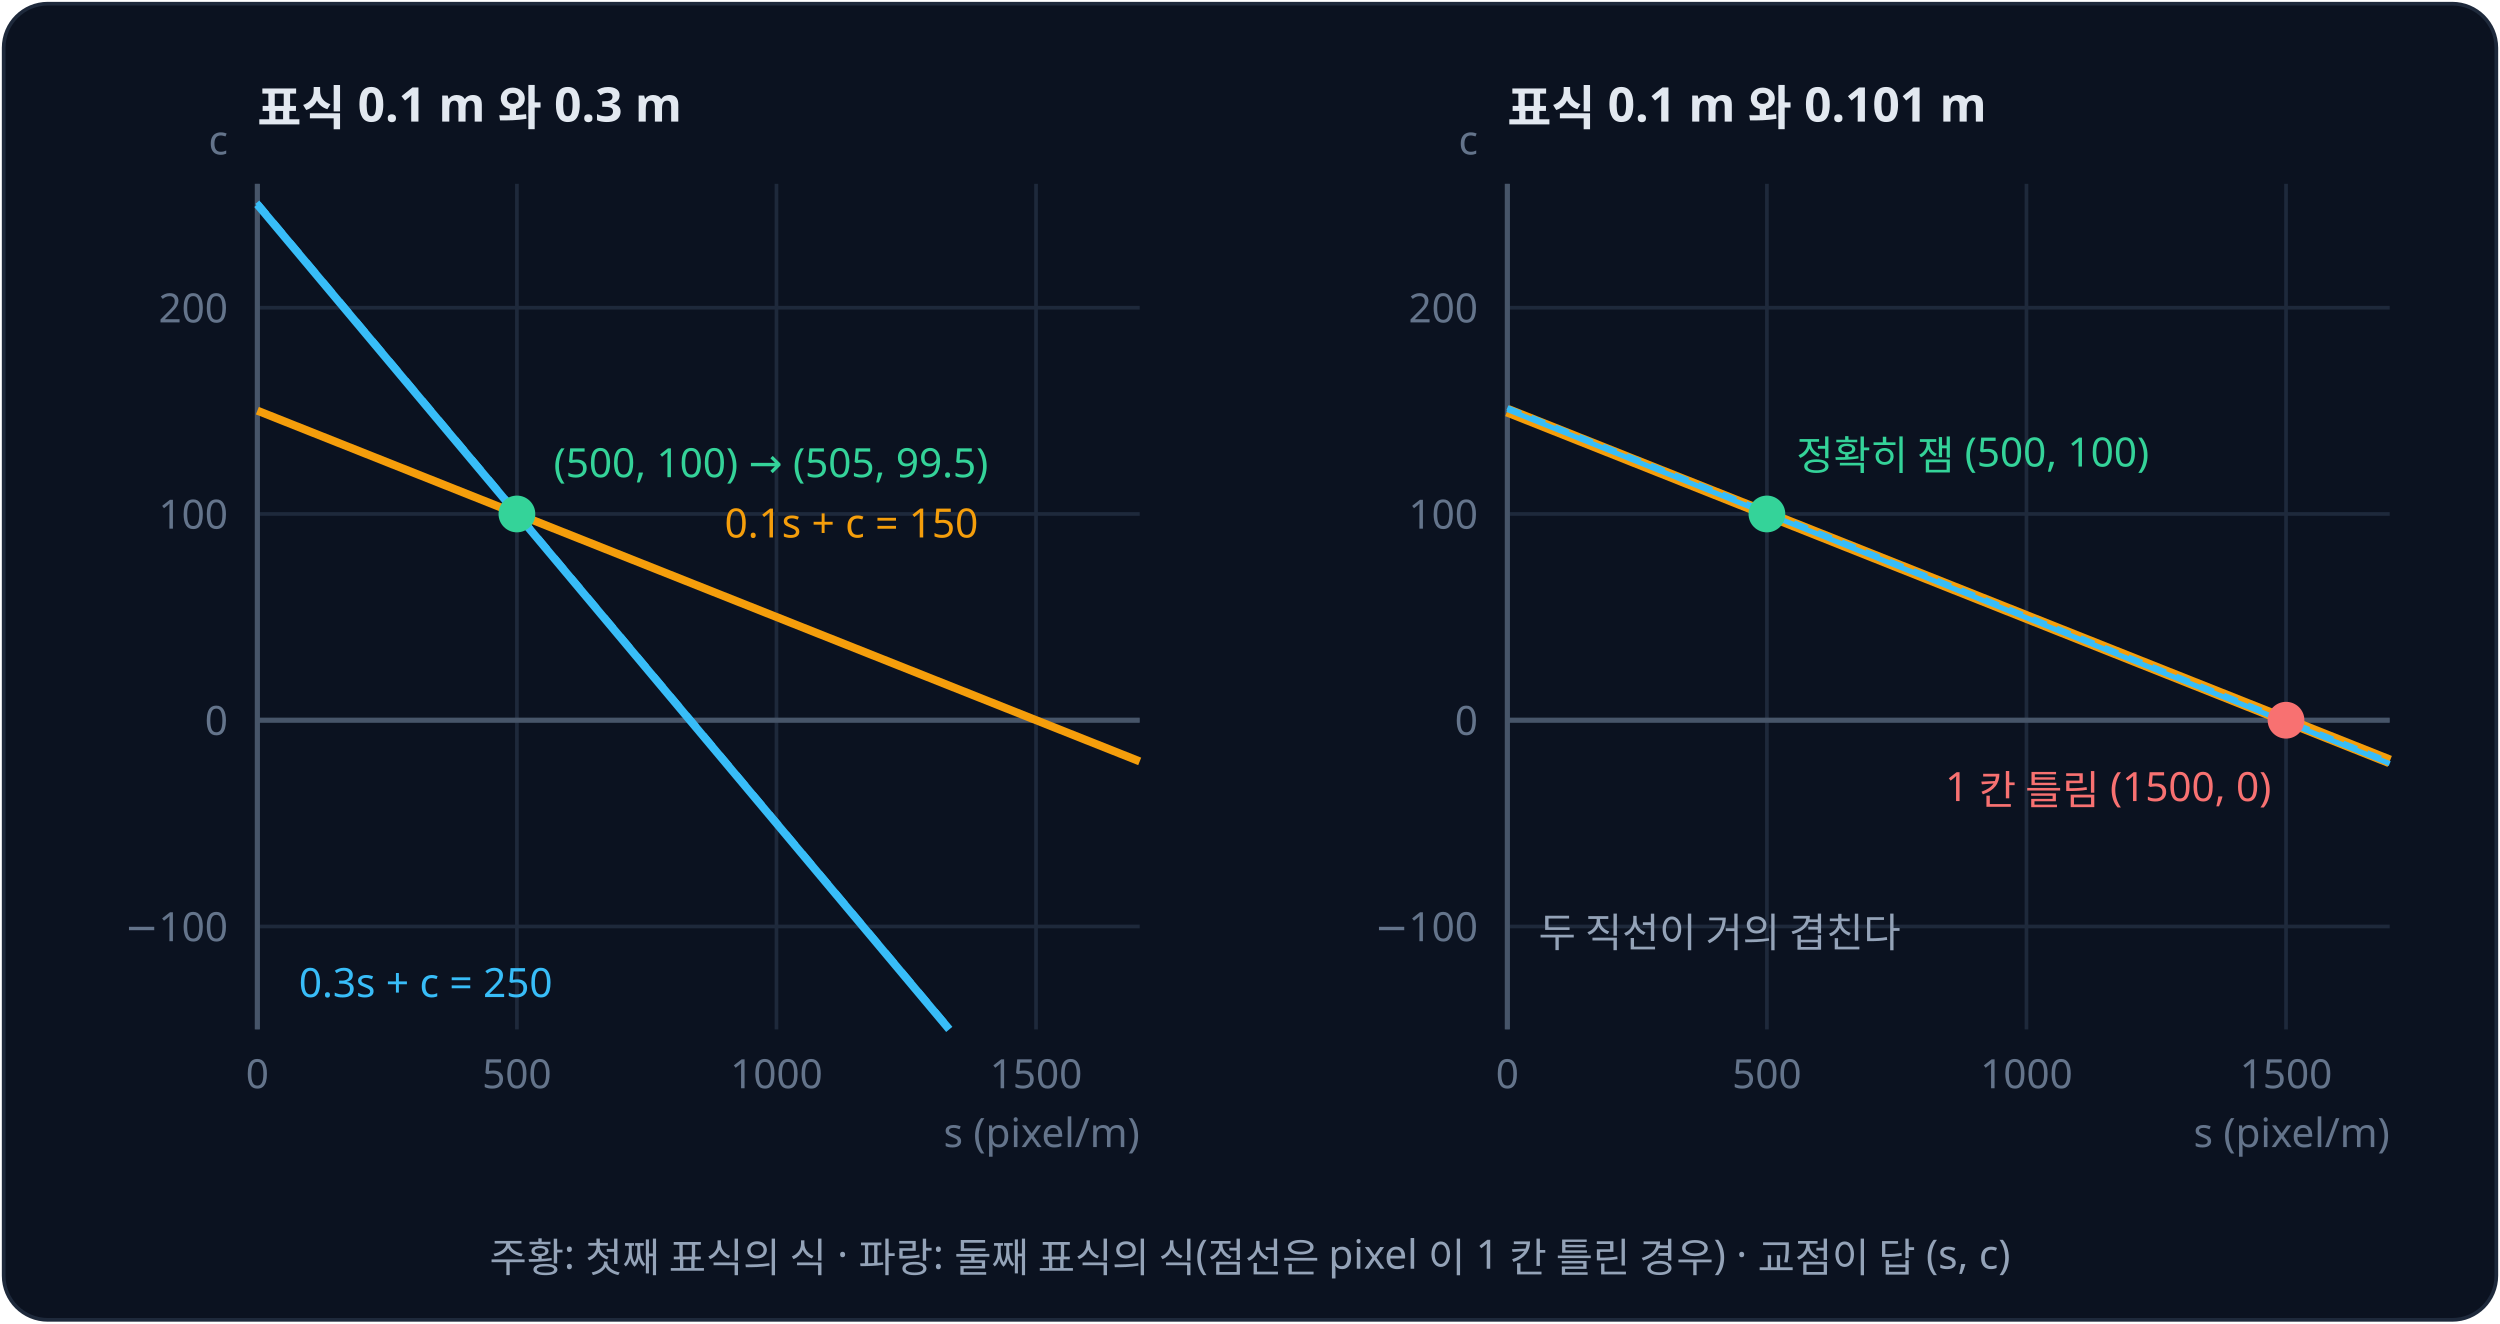
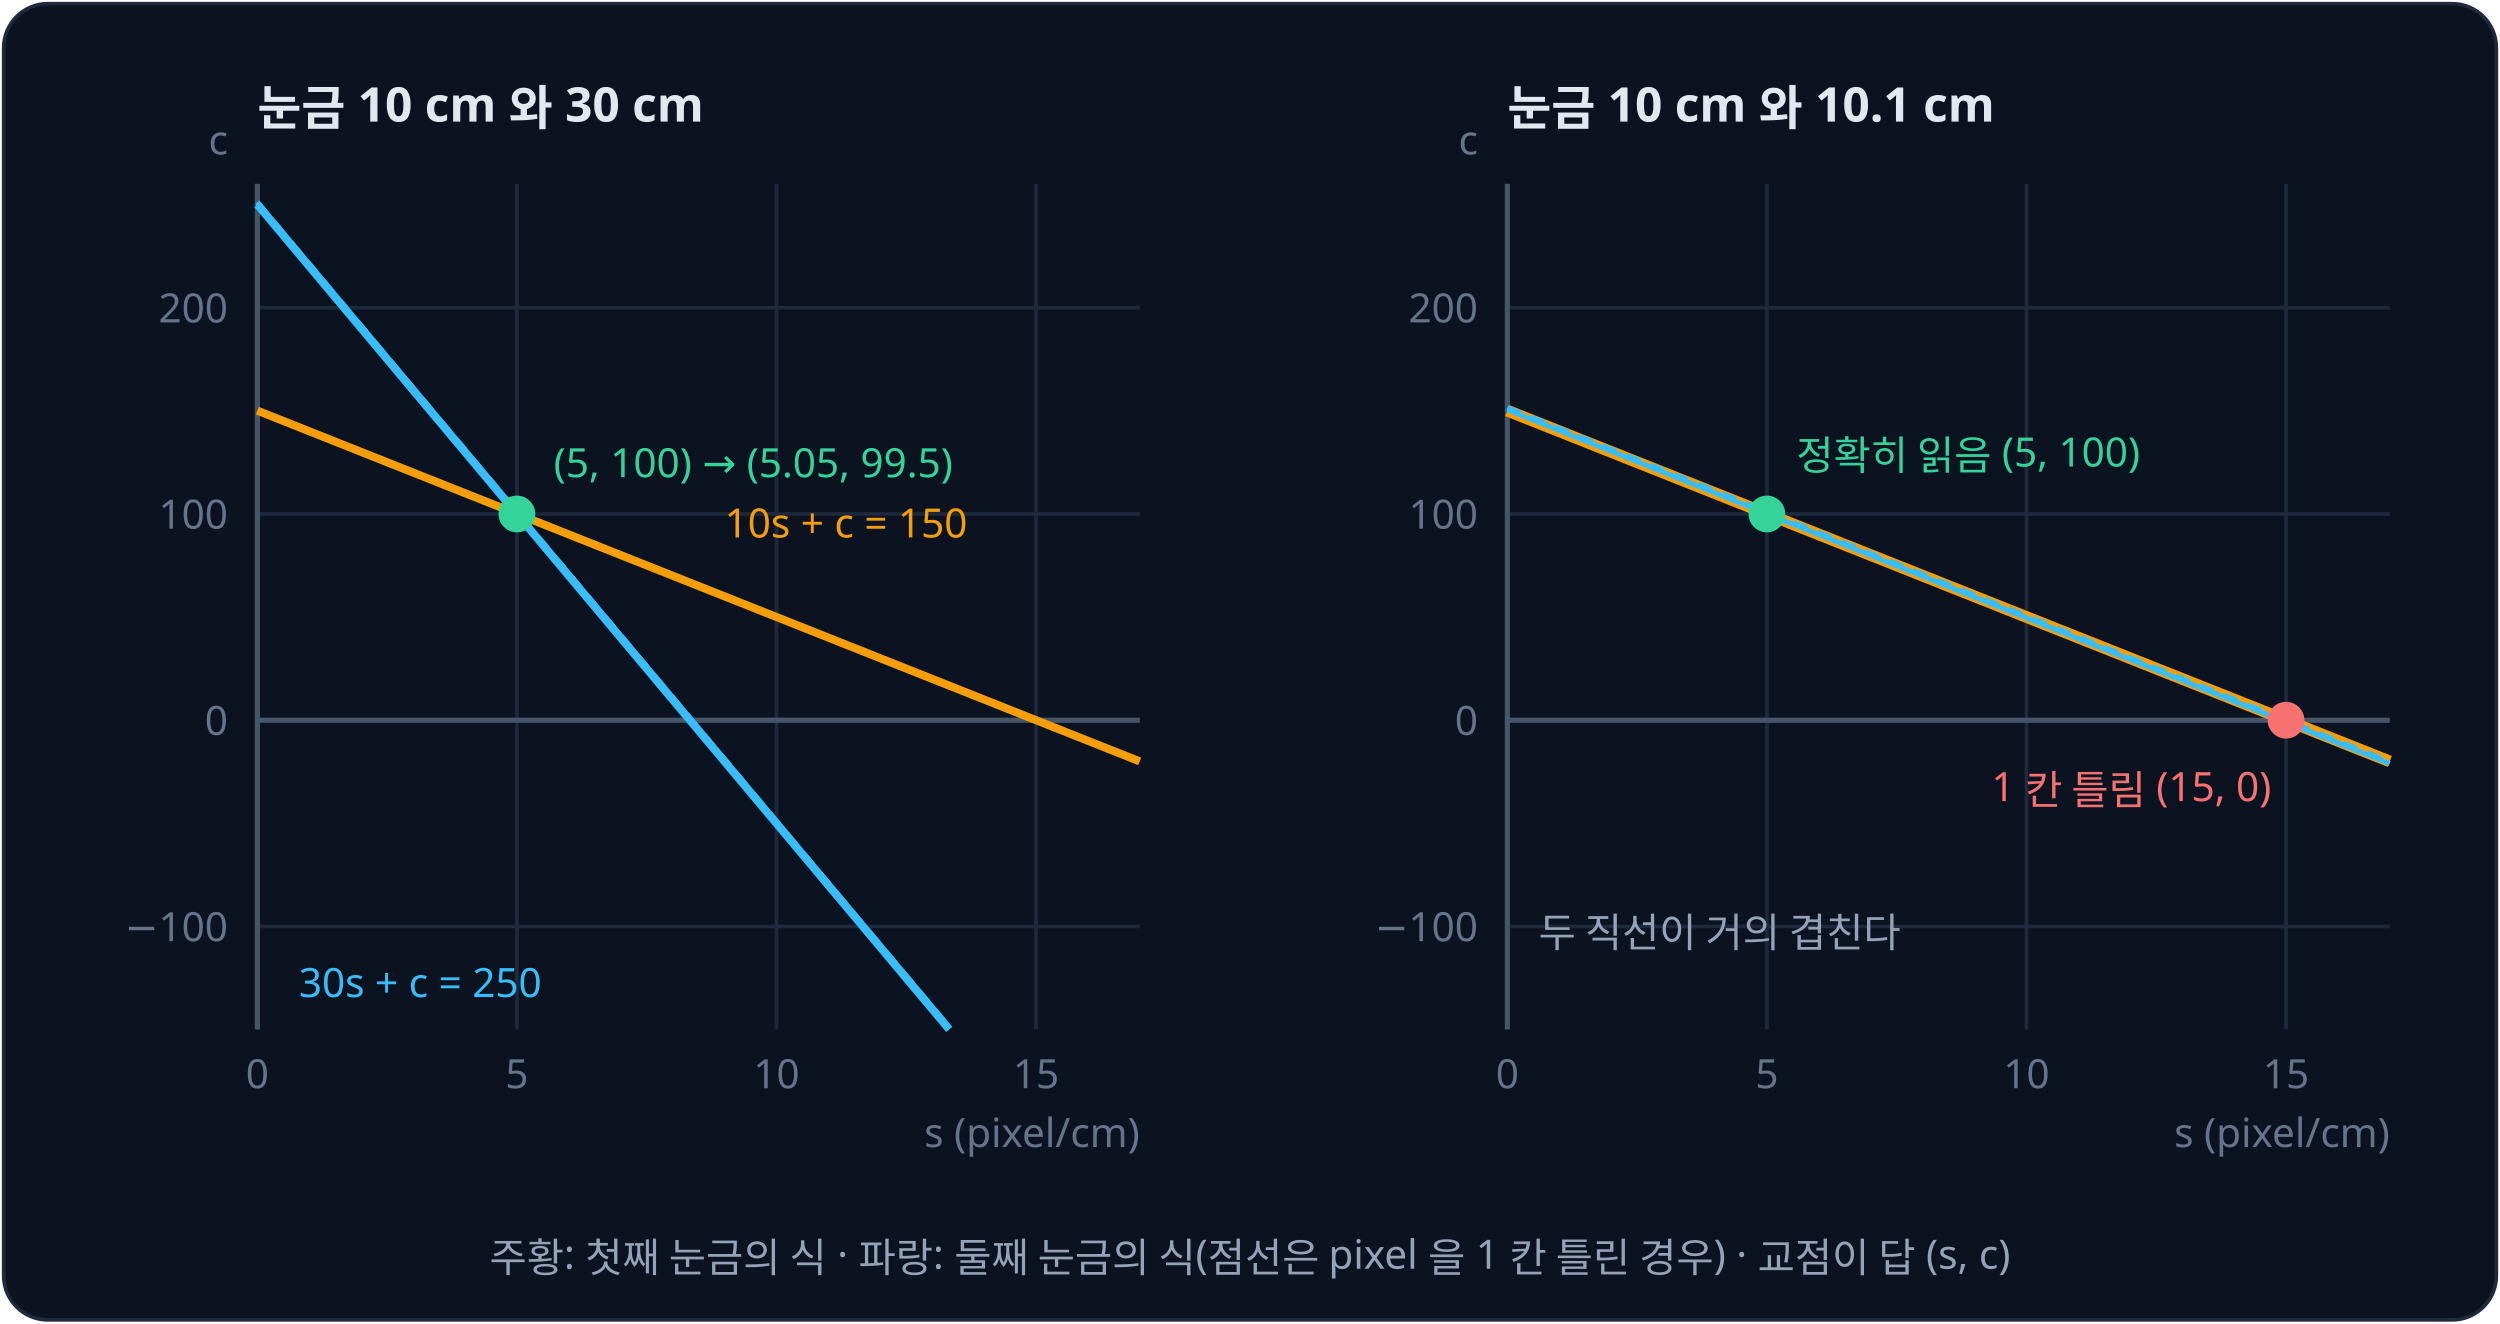
<svg xmlns="http://www.w3.org/2000/svg" viewBox="0 0 680 360" font-family="Pretendard, 'Apple SD Gothic Neo', 'Noto Sans KR', system-ui, sans-serif">
  <defs>
    <marker id="a-amber" viewBox="0 0 10 10" refX="9" refY="5" markerWidth="7" markerHeight="7" orient="auto-start-reverse">
      <path d="M0,0 L10,5 L0,10 z" fill="#f59e0b" />
    </marker>
    <marker id="a-sky" viewBox="0 0 10 10" refX="9" refY="5" markerWidth="7" markerHeight="7" orient="auto-start-reverse">
      <path d="M0,0 L10,5 L0,10 z" fill="#38bdf8" />
    </marker>
    <marker id="a-green" viewBox="0 0 10 10" refX="9" refY="5" markerWidth="7" markerHeight="7" orient="auto-start-reverse">
      <path d="M0,0 L10,5 L0,10 z" fill="#34d399" />
    </marker>
    <marker id="a-red" viewBox="0 0 10 10" refX="9" refY="5" markerWidth="7" markerHeight="7" orient="auto-start-reverse">
      <path d="M0,0 L10,5 L0,10 z" fill="#f87171" />
    </marker>
    <marker id="a-violet" viewBox="0 0 10 10" refX="9" refY="5" markerWidth="7" markerHeight="7" orient="auto-start-reverse">
      <path d="M0,0 L10,5 L0,10 z" fill="#a78bfa" />
    </marker>
    <marker id="a-gray" viewBox="0 0 10 10" refX="9" refY="5" markerWidth="7" markerHeight="7" orient="auto-start-reverse">
      <path d="M0,0 L10,5 L0,10 z" fill="#94a3b8" />
    </marker>
    <marker id="a-white" viewBox="0 0 10 10" refX="9" refY="5" markerWidth="7" markerHeight="7" orient="auto-start-reverse">
      <path d="M0,0 L10,5 L0,10 z" fill="#e2e8f0" />
    </marker>
    <marker id="a-dim" viewBox="0 0 10 10" refX="9" refY="5" markerWidth="7" markerHeight="7" orient="auto-start-reverse">
      <path d="M0,0 L10,5 L0,10 z" fill="#64748b" />
    </marker>
  </defs>
  <rect x="1" y="1" width="678" height="358" rx="12" fill="#0b1220" stroke="#1e293b" />
-   <text x="70.0" y="34.0" fill="#e2e8f0" font-size="13" text-anchor="start" font-weight="600">표식 0.1 m 와 0.3 m</text>
-   <text x="410.0" y="34.0" fill="#e2e8f0" font-size="13" text-anchor="start" font-weight="600">표식 0.1 m 와 0.101 m</text>
+   <text x="70.0" y="34.0" fill="#e2e8f0" font-size="13" text-anchor="start" font-weight="600">눈금 10 cm 와 30 cm</text>
+   <text x="410.0" y="34.0" fill="#e2e8f0" font-size="13" text-anchor="start" font-weight="600">눈금 10 cm 와 10.1 cm</text>
  <line x1="70.0" y1="280.0" x2="70.0" y2="50.0" stroke="#1e293b" stroke-width="1" />
  <text x="70.0" y="296.0" fill="#64748b" font-size="11" text-anchor="middle">0</text>
  <line x1="140.6" y1="280.0" x2="140.6" y2="50.0" stroke="#1e293b" stroke-width="1" />
-   <text x="140.6" y="296.0" fill="#64748b" font-size="11" text-anchor="middle">500</text>
+   <text x="140.6" y="296.0" fill="#64748b" font-size="11" text-anchor="middle">5</text>
  <line x1="211.2" y1="280.0" x2="211.2" y2="50.0" stroke="#1e293b" stroke-width="1" />
-   <text x="211.2" y="296.0" fill="#64748b" font-size="11" text-anchor="middle">1000</text>
+   <text x="211.2" y="296.0" fill="#64748b" font-size="11" text-anchor="middle">10</text>
  <line x1="281.8" y1="280.0" x2="281.8" y2="50.0" stroke="#1e293b" stroke-width="1" />
-   <text x="281.8" y="296.0" fill="#64748b" font-size="11" text-anchor="middle">1500</text>
+   <text x="281.8" y="296.0" fill="#64748b" font-size="11" text-anchor="middle">15</text>
  <line x1="70.0" y1="252.0" x2="310.0" y2="252.0" stroke="#1e293b" stroke-width="1" />
  <text x="62.0" y="256.0" fill="#64748b" font-size="11" text-anchor="end">−100</text>
  <line x1="70.0" y1="195.9" x2="310.0" y2="195.9" stroke="#1e293b" stroke-width="1" />
  <text x="62.0" y="199.9" fill="#64748b" font-size="11" text-anchor="end">0</text>
  <line x1="70.0" y1="139.8" x2="310.0" y2="139.8" stroke="#1e293b" stroke-width="1" />
  <text x="62.0" y="143.8" fill="#64748b" font-size="11" text-anchor="end">100</text>
  <line x1="70.0" y1="83.7" x2="310.0" y2="83.7" stroke="#1e293b" stroke-width="1" />
  <text x="62.0" y="87.7" fill="#64748b" font-size="11" text-anchor="end">200</text>
  <line x1="70.0" y1="280.0" x2="70.0" y2="50.0" stroke="#475569" stroke-width="1.4" />
  <line x1="70.0" y1="195.9" x2="310.0" y2="195.9" stroke="#475569" stroke-width="1.4" />
-   <text x="310.0" y="312.0" fill="#64748b" font-size="11" text-anchor="end">s (pixel/m)</text>
+   <text x="310.0" y="312.0" fill="#64748b" font-size="11" text-anchor="end">s (pixel/cm)</text>
  <text x="62.0" y="42.0" fill="#64748b" font-size="11" text-anchor="end">c</text>
  <line x1="410.0" y1="280.0" x2="410.0" y2="50.0" stroke="#1e293b" stroke-width="1" />
  <text x="410.0" y="296.0" fill="#64748b" font-size="11" text-anchor="middle">0</text>
  <line x1="480.6" y1="280.0" x2="480.6" y2="50.0" stroke="#1e293b" stroke-width="1" />
-   <text x="480.6" y="296.0" fill="#64748b" font-size="11" text-anchor="middle">500</text>
+   <text x="480.6" y="296.0" fill="#64748b" font-size="11" text-anchor="middle">5</text>
  <line x1="551.2" y1="280.0" x2="551.2" y2="50.0" stroke="#1e293b" stroke-width="1" />
-   <text x="551.2" y="296.0" fill="#64748b" font-size="11" text-anchor="middle">1000</text>
+   <text x="551.2" y="296.0" fill="#64748b" font-size="11" text-anchor="middle">10</text>
  <line x1="621.8" y1="280.0" x2="621.8" y2="50.0" stroke="#1e293b" stroke-width="1" />
-   <text x="621.8" y="296.0" fill="#64748b" font-size="11" text-anchor="middle">1500</text>
+   <text x="621.8" y="296.0" fill="#64748b" font-size="11" text-anchor="middle">15</text>
  <line x1="410.0" y1="252.0" x2="650.0" y2="252.0" stroke="#1e293b" stroke-width="1" />
  <text x="402.0" y="256.0" fill="#64748b" font-size="11" text-anchor="end">−100</text>
  <line x1="410.0" y1="195.9" x2="650.0" y2="195.9" stroke="#1e293b" stroke-width="1" />
  <text x="402.0" y="199.9" fill="#64748b" font-size="11" text-anchor="end">0</text>
  <line x1="410.0" y1="139.8" x2="650.0" y2="139.8" stroke="#1e293b" stroke-width="1" />
  <text x="402.0" y="143.8" fill="#64748b" font-size="11" text-anchor="end">100</text>
  <line x1="410.0" y1="83.7" x2="650.0" y2="83.7" stroke="#1e293b" stroke-width="1" />
  <text x="402.0" y="87.7" fill="#64748b" font-size="11" text-anchor="end">200</text>
  <line x1="410.0" y1="280.0" x2="410.0" y2="50.0" stroke="#475569" stroke-width="1.4" />
  <line x1="410.0" y1="195.9" x2="650.0" y2="195.9" stroke="#475569" stroke-width="1.4" />
-   <text x="650.0" y="312.0" fill="#64748b" font-size="11" text-anchor="end">s (pixel/m)</text>
+   <text x="650.0" y="312.0" fill="#64748b" font-size="11" text-anchor="end">s (pixel/cm)</text>
  <text x="402.0" y="42.0" fill="#64748b" font-size="11" text-anchor="end">c</text>
  <line x1="70.0" y1="111.7" x2="310.0" y2="207.1" stroke="#f59e0b" stroke-width="2.2" />
  <line x1="70.0" y1="55.6" x2="258.2" y2="280.0" stroke="#38bdf8" stroke-width="2.2" />
  <line x1="70.0" y1="55.0" x2="258.7" y2="280.0" stroke="#38bdf8" stroke-width="1.4" stroke-dasharray="4 3" />
  <circle cx="140.6" cy="139.8" r="5" fill="#34d399" />
-   <text x="150.6" y="129.8" fill="#34d399" font-size="11" text-anchor="start">(500, 100) → (505, 99.5)</text>
-   <text x="197.1" y="146.2" fill="#f59e0b" font-size="11" text-anchor="start">0.1s + c = 150</text>
-   <text x="81.3" y="271.2" fill="#38bdf8" font-size="11" text-anchor="start">0.3s + c = 250</text>
+   <text x="150.6" y="129.8" fill="#34d399" font-size="11" text-anchor="start">(5, 100) → (5.05, 99.5)</text>
+   <text x="197.1" y="146.2" fill="#f59e0b" font-size="11" text-anchor="start">10s + c = 150</text>
+   <text x="81.3" y="271.2" fill="#38bdf8" font-size="11" text-anchor="start">30s + c = 250</text>
  <line x1="410.0" y1="111.7" x2="650.0" y2="207.1" stroke="#f59e0b" stroke-width="3.2" />
  <line x1="410.0" y1="111.4" x2="650.0" y2="207.7" stroke="#38bdf8" stroke-width="1.4" />
  <line x1="410.0" y1="110.9" x2="650.0" y2="207.2" stroke="#38bdf8" stroke-width="1.4" stroke-dasharray="4 3" />
  <circle cx="480.6" cy="139.8" r="5" fill="#34d399" />
  <circle cx="621.8" cy="195.9" r="5" fill="#f87171" />
-   <text x="488.6" y="127.8" fill="#34d399" font-size="11" text-anchor="start">정확히 잼 (500, 100)</text>
-   <text x="617.8" y="217.9" fill="#f87171" font-size="11" text-anchor="end">1 칸 틀림 (1500, 0)</text>
+   <text x="488.6" y="127.8" fill="#34d399" font-size="11" text-anchor="start">정확히 읽음 (5, 100)</text>
+   <text x="617.8" y="217.9" fill="#f87171" font-size="11" text-anchor="end">1 칸 틀림 (15, 0)</text>
  <text x="418.5" y="257.6" fill="#94a3b8" font-size="11" text-anchor="start">두 직선이 거의 겹친다</text>
-   <text x="340.0" y="346.0" fill="#94a3b8" font-size="11" text-anchor="middle">주황: 첫째 표식의 식 · 파랑: 둘째 표식의 식(점선은 pixel 이 1 칸 틀린 경우) · 교점이 답 (s, c)</text>
+   <text x="340.0" y="346.0" fill="#94a3b8" font-size="11" text-anchor="middle">주황: 첫째 눈금의 식 · 파랑: 둘째 눈금의 식(점선은 pixel 을 1 칸 틀린 경우) · 교점이 답 (s, c)</text>
</svg>
